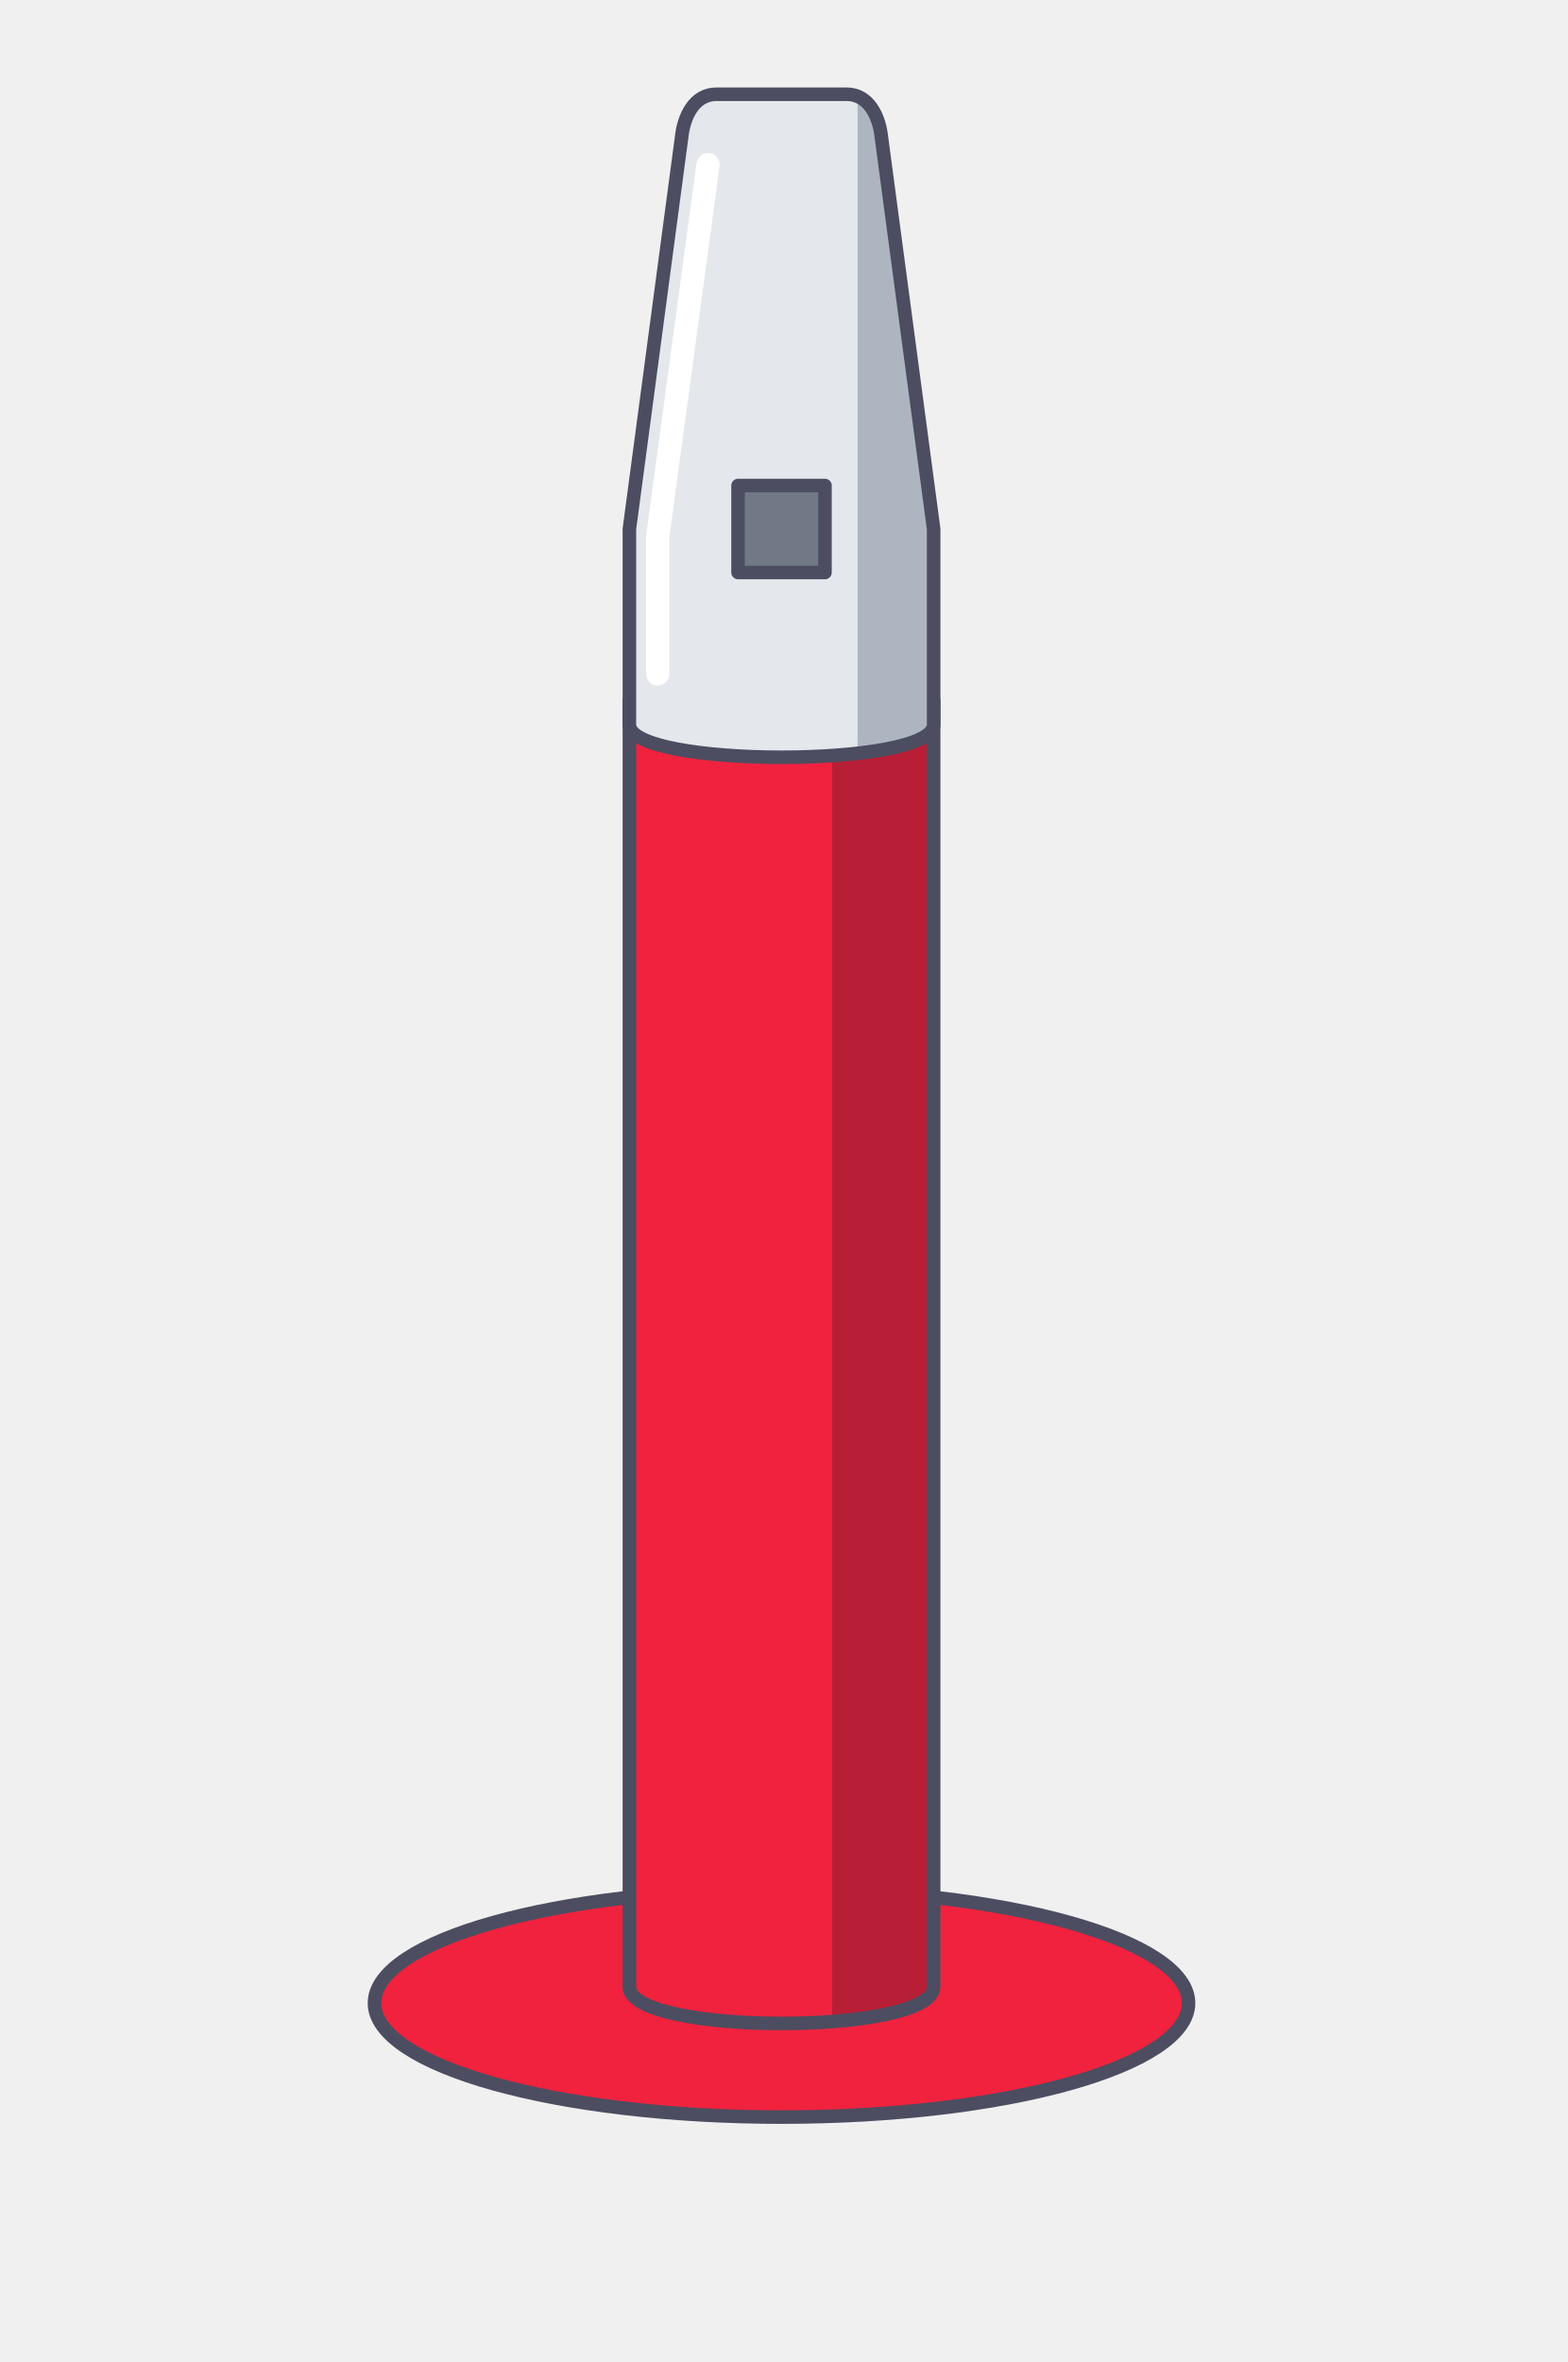
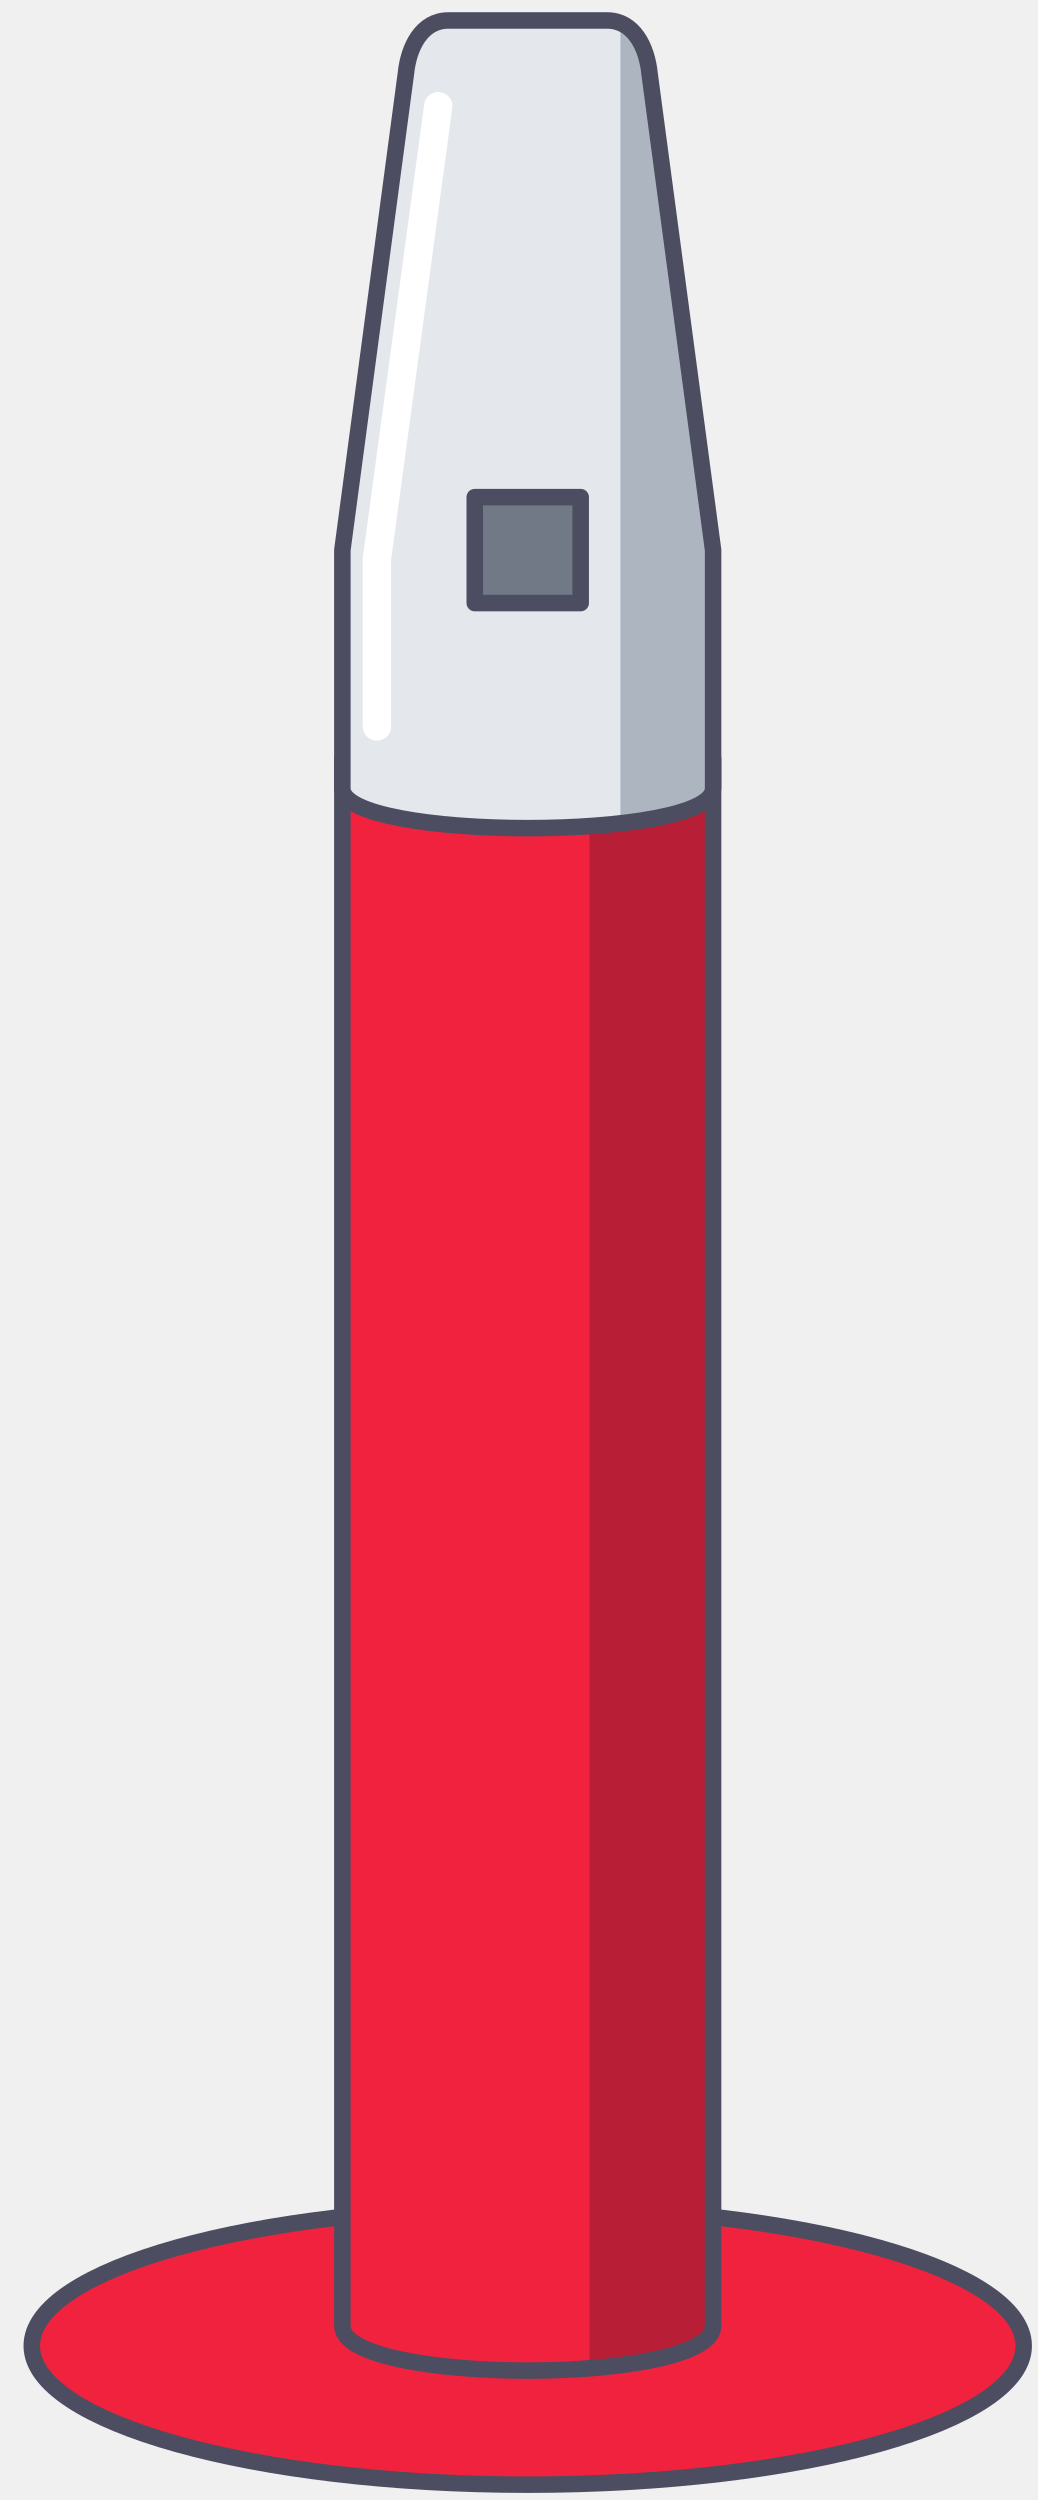
- <svg xmlns="http://www.w3.org/2000/svg" width="81" height="122" viewBox="0 0 81 122" fill="none">
+ <svg xmlns="http://www.w3.org/2000/svg" width="44" height="106" viewBox="18 4 44 106" fill="none">
  <defs>
    <clipPath id="whistle-4-clip-tube">
      <path d="M32.516 36.17H48.235V102.621C48.235 105.144 32.516 105.144 32.516 102.621V36.17Z" />
    </clipPath>
    <clipPath id="whistle-4-clip-mouthpiece">
      <path d="M37.007 4.868H43.744C44.867 4.868 45.428 5.991 45.54 7.114L48.235 27.324V37.429C48.235 39.675 32.516 39.675 32.516 37.429V27.324L35.211 7.114C35.323 5.991 35.884 4.868 37.007 4.868Z" />
    </clipPath>
  </defs>
  <g data-part="base">
    <g data-layer="fill">
      <path d="M40.375 109.35C51.989 109.35 61.404 106.714 61.404 103.462C61.404 100.21 51.989 97.574 40.375 97.574C28.762 97.574 19.347 100.21 19.347 103.462C19.347 106.714 28.762 109.35 40.375 109.35Z" fill="#F0223E" />
    </g>
    <g data-layer="line" stroke="#4C4D61" stroke-width="0.7" stroke-linejoin="round" stroke-linecap="round">
      <path d="M40.375 109.35C51.989 109.35 61.404 106.714 61.404 103.462C61.404 100.21 51.989 97.574 40.375 97.574C28.762 97.574 19.347 100.21 19.347 103.462C19.347 106.714 28.762 109.35 40.375 109.35Z" />
    </g>
  </g>
  <g data-part="tube">
    <g data-layer="fill">
      <path d="M32.516 36.17H48.235V102.621C48.235 105.144 32.516 105.144 32.516 102.621V36.17Z" fill="#F0223E" />
    </g>
    <g data-layer="shade">
      <rect clip-path="url(#whistle-4-clip-tube)" x="42.995" y="35" width="7" height="73" fill="#B81E35" />
    </g>
    <g data-layer="line" stroke="#4C4D61" stroke-width="0.7" stroke-linejoin="round" stroke-linecap="round">
      <path d="M32.516 36.17H48.235V102.621C48.235 105.144 32.516 105.144 32.516 102.621V36.17Z" />
    </g>
  </g>
  <g data-part="mouthpiece">
    <g data-layer="fill">
      <path d="M37.007 4.868H43.744C44.867 4.868 45.428 5.991 45.54 7.114L48.235 27.324V37.429C48.235 39.675 32.516 39.675 32.516 37.429V27.324L35.211 7.114C35.323 5.991 35.884 4.868 37.007 4.868Z" fill="#E4E8EC" />
    </g>
    <g data-layer="shade">
      <rect clip-path="url(#whistle-4-clip-mouthpiece)" x="44.305" y="4" width="5" height="37" fill="#ADB6C0" />
    </g>
    <g data-layer="highlight">
      <path clip-path="url(#whistle-4-clip-mouthpiece)" d="M36.581 8.503L33.981 27.703V34.803" stroke="#FFFFFF" stroke-width="1.2" stroke-linejoin="round" stroke-linecap="round" />
    </g>
    <g data-layer="line" stroke="#4C4D61" stroke-width="0.7" stroke-linejoin="round" stroke-linecap="round">
      <path d="M37.007 4.868H43.744C44.867 4.868 45.428 5.991 45.54 7.114L48.235 27.324V37.429C48.235 39.675 32.516 39.675 32.516 37.429V27.324L35.211 7.114C35.323 5.991 35.884 4.868 37.007 4.868Z" />
    </g>
  </g>
  <g data-part="window">
    <g data-layer="fill">
      <path d="M38.13 25.079H42.621V29.57H38.13V25.079Z" fill="#707985" />
    </g>
    <g data-layer="line" stroke="#4C4D61" stroke-width="0.7" stroke-linejoin="round" stroke-linecap="round">
      <path d="M38.13 25.079H42.621V29.57H38.13V25.079Z" />
    </g>
  </g>
</svg>
